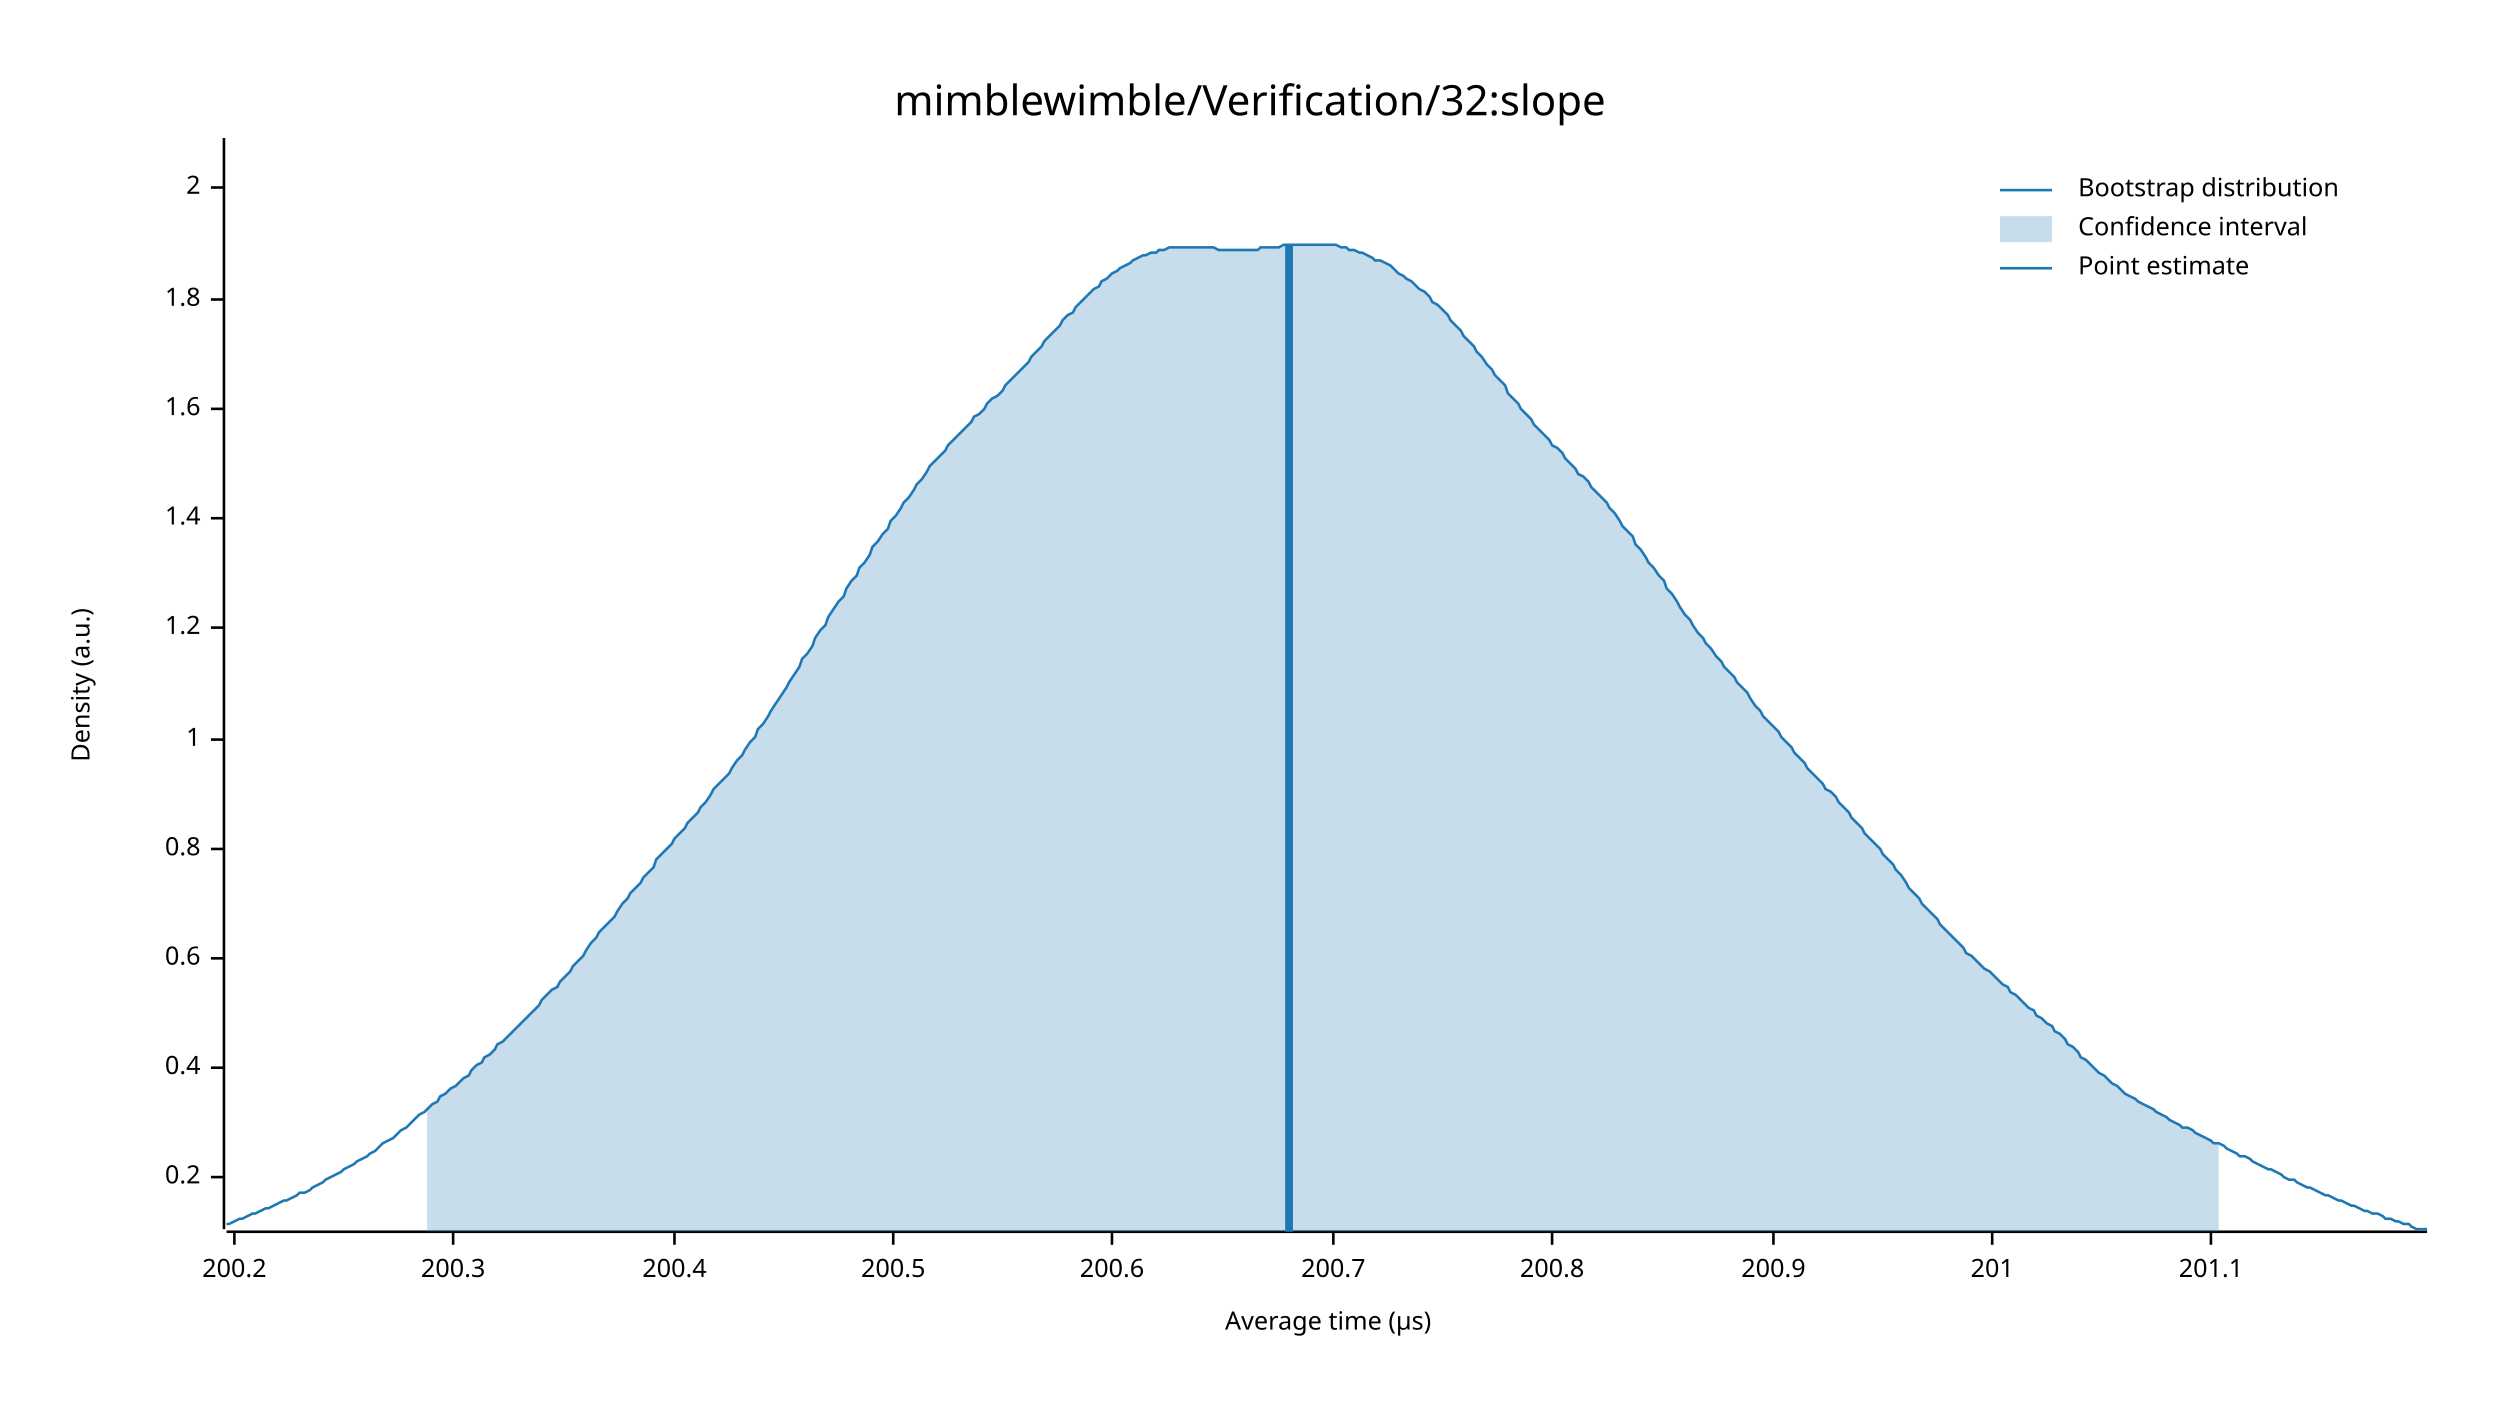
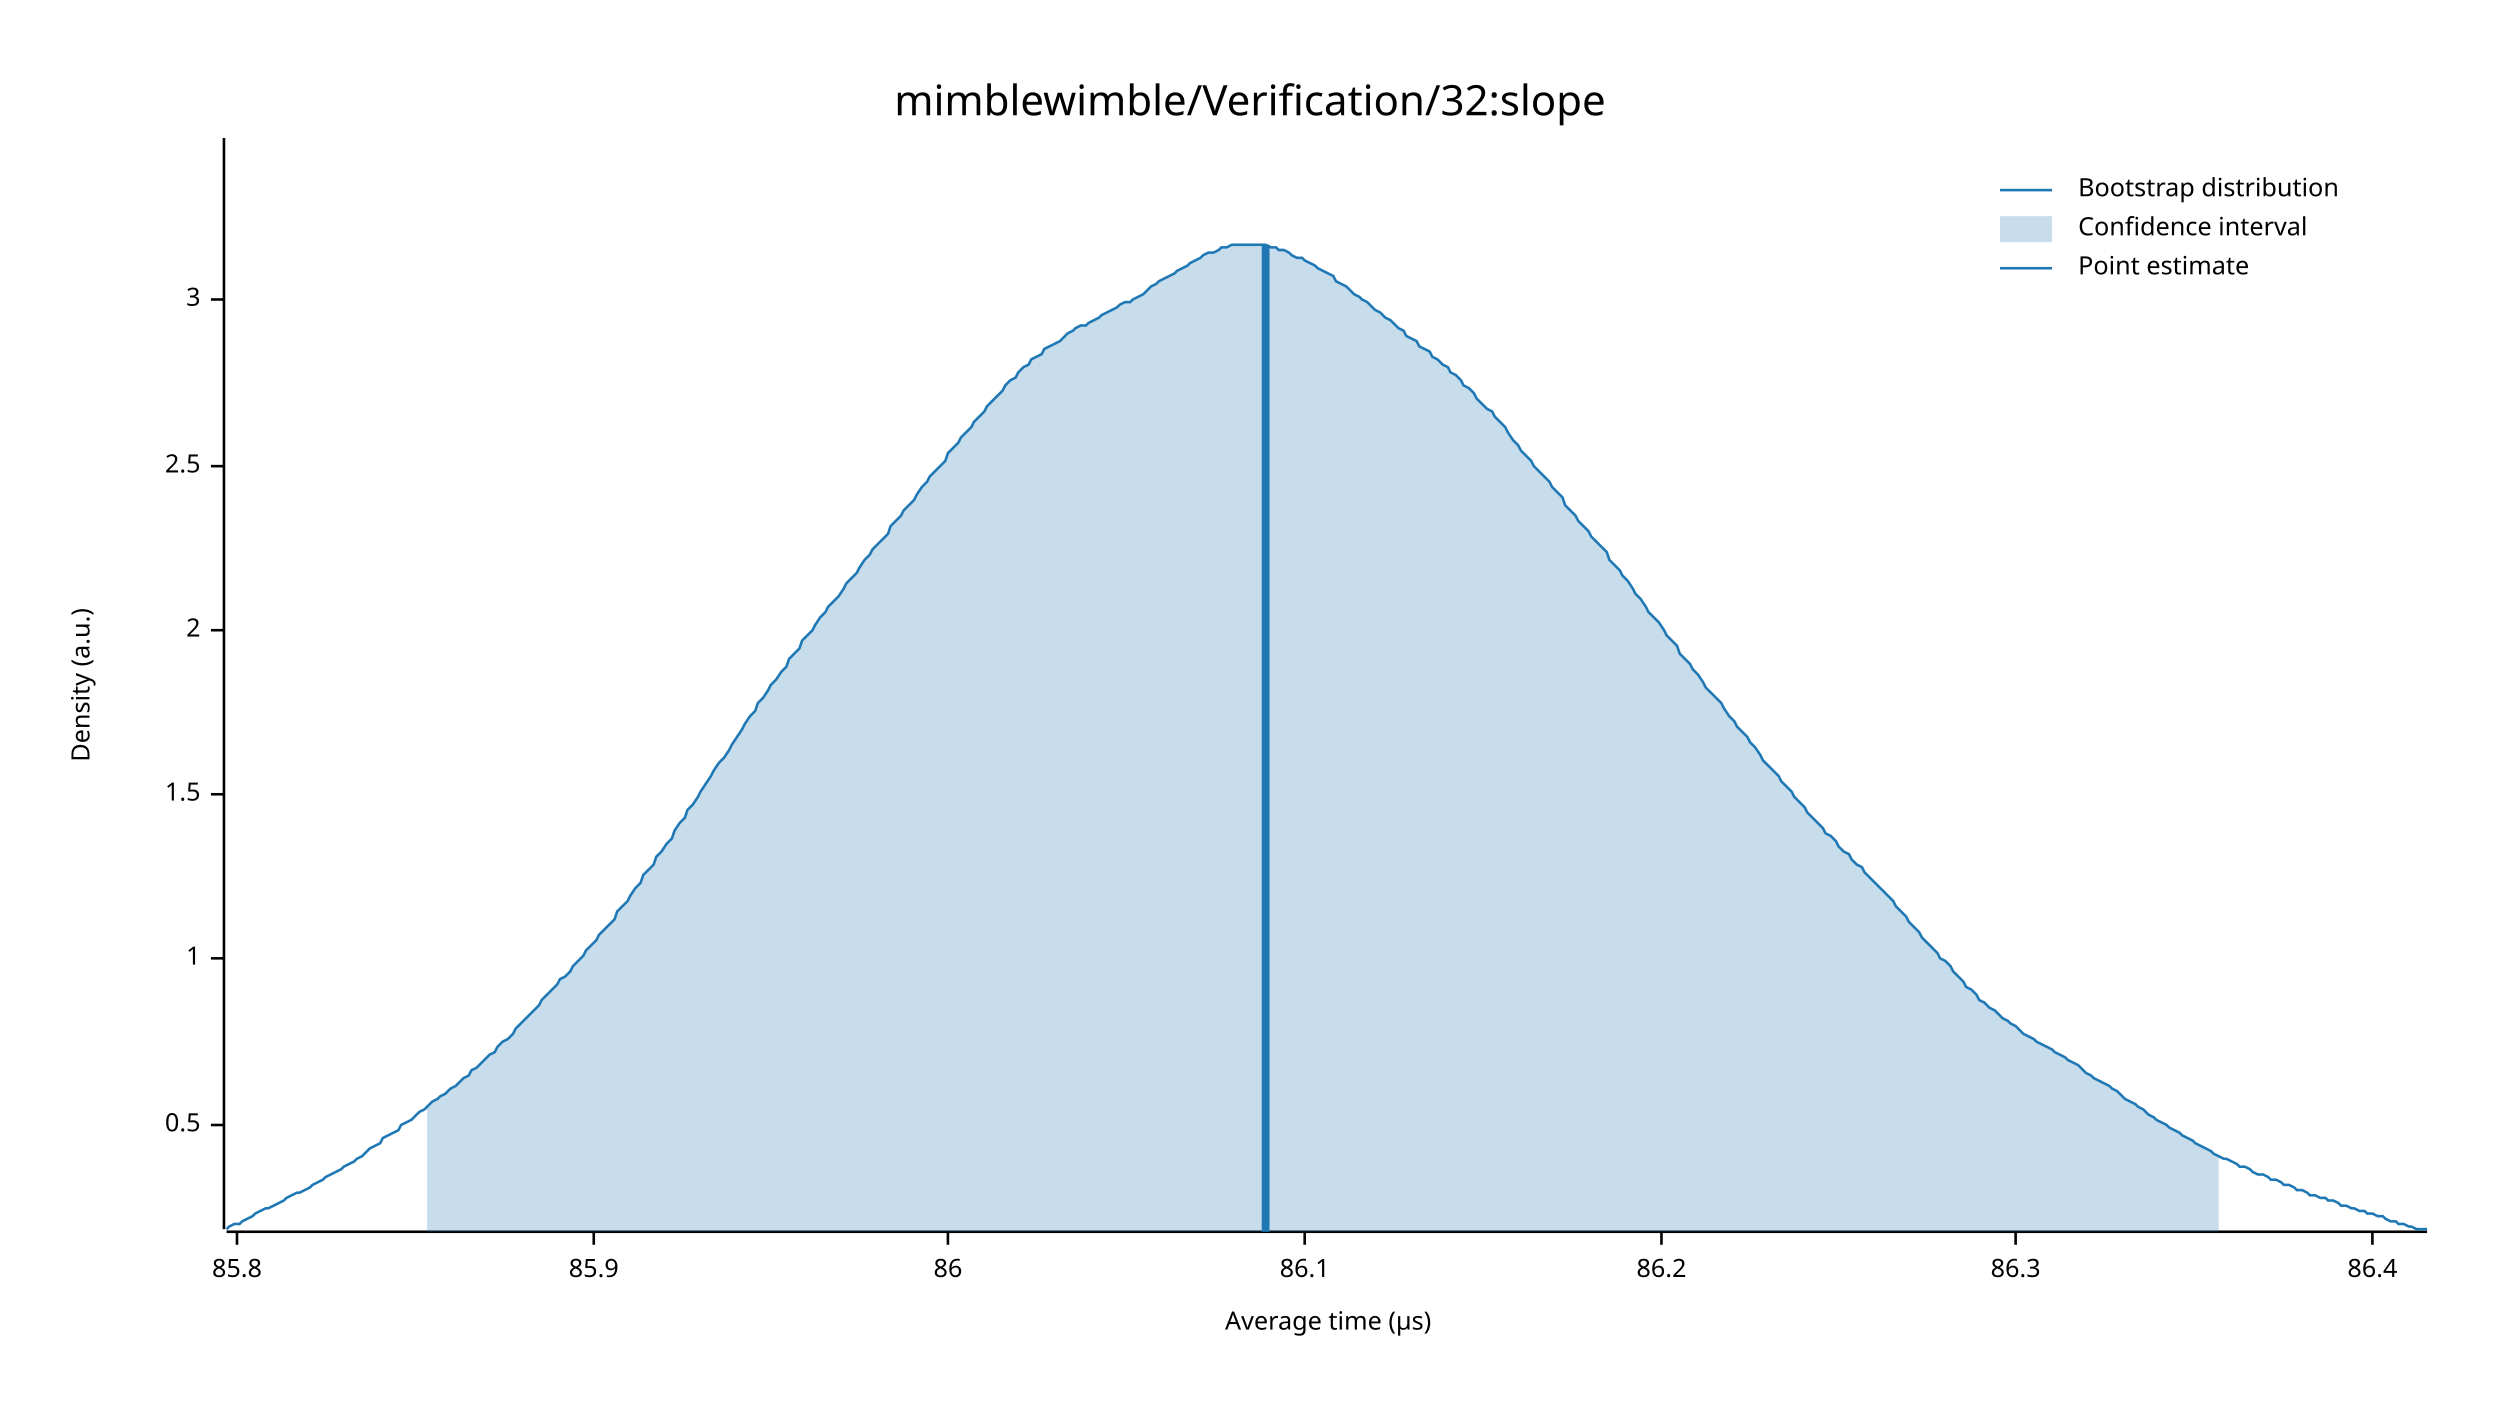
<svg xmlns="http://www.w3.org/2000/svg" width="960" height="540" viewBox="0 0 960 540">
  <text x="480" y="32" dy="0.76em" text-anchor="middle" font-family="sans-serif" font-size="16.129" opacity="1" fill="#000000">
mimblewimble/Verification/32:slope
</text>
  <text x="27" y="263" dy="0.76em" text-anchor="middle" font-family="sans-serif" font-size="9.677" opacity="1" fill="#000000" transform="rotate(270, 27, 263)">
Density (a.u.)
</text>
  <text x="510" y="513" dy="-0.5ex" text-anchor="middle" font-family="sans-serif" font-size="9.677" opacity="1" fill="#000000">
Average time (µs)
</text>
  <polyline fill="none" opacity="1" stroke="#000000" stroke-width="1" points="86,53 86,472 " />
-   <text x="77" y="452" dy="0.5ex" text-anchor="end" font-family="sans-serif" font-size="9.677" opacity="1" fill="#000000">
- 0.2
+   <text x="77" y="432" dy="0.5ex" text-anchor="end" font-family="sans-serif" font-size="9.677" opacity="1" fill="#000000">
+ 0.5
</text>
-   <polyline fill="none" opacity="1" stroke="#000000" stroke-width="1" points="81,452 86,452 " />
-   <text x="77" y="410" dy="0.5ex" text-anchor="end" font-family="sans-serif" font-size="9.677" opacity="1" fill="#000000">
- 0.4
- </text>
-   <polyline fill="none" opacity="1" stroke="#000000" stroke-width="1" points="81,410 86,410 " />
+   <polyline fill="none" opacity="1" stroke="#000000" stroke-width="1" points="81,432 86,432 " />
  <text x="77" y="368" dy="0.5ex" text-anchor="end" font-family="sans-serif" font-size="9.677" opacity="1" fill="#000000">
- 0.6
+ 1
</text>
  <polyline fill="none" opacity="1" stroke="#000000" stroke-width="1" points="81,368 86,368 " />
-   <text x="77" y="326" dy="0.5ex" text-anchor="end" font-family="sans-serif" font-size="9.677" opacity="1" fill="#000000">
- 0.8
+   <text x="77" y="305" dy="0.5ex" text-anchor="end" font-family="sans-serif" font-size="9.677" opacity="1" fill="#000000">
+ 1.5
</text>
-   <polyline fill="none" opacity="1" stroke="#000000" stroke-width="1" points="81,326 86,326 " />
-   <text x="77" y="284" dy="0.5ex" text-anchor="end" font-family="sans-serif" font-size="9.677" opacity="1" fill="#000000">
- 1
+   <polyline fill="none" opacity="1" stroke="#000000" stroke-width="1" points="81,305 86,305 " />
+   <text x="77" y="242" dy="0.5ex" text-anchor="end" font-family="sans-serif" font-size="9.677" opacity="1" fill="#000000">
+ 2
</text>
-   <polyline fill="none" opacity="1" stroke="#000000" stroke-width="1" points="81,284 86,284 " />
-   <text x="77" y="241" dy="0.5ex" text-anchor="end" font-family="sans-serif" font-size="9.677" opacity="1" fill="#000000">
- 1.2
+   <polyline fill="none" opacity="1" stroke="#000000" stroke-width="1" points="81,242 86,242 " />
+   <text x="77" y="179" dy="0.5ex" text-anchor="end" font-family="sans-serif" font-size="9.677" opacity="1" fill="#000000">
+ 2.5
</text>
-   <polyline fill="none" opacity="1" stroke="#000000" stroke-width="1" points="81,241 86,241 " />
-   <text x="77" y="199" dy="0.5ex" text-anchor="end" font-family="sans-serif" font-size="9.677" opacity="1" fill="#000000">
- 1.4
- </text>
-   <polyline fill="none" opacity="1" stroke="#000000" stroke-width="1" points="81,199 86,199 " />
-   <text x="77" y="157" dy="0.5ex" text-anchor="end" font-family="sans-serif" font-size="9.677" opacity="1" fill="#000000">
- 1.6
- </text>
-   <polyline fill="none" opacity="1" stroke="#000000" stroke-width="1" points="81,157 86,157 " />
+   <polyline fill="none" opacity="1" stroke="#000000" stroke-width="1" points="81,179 86,179 " />
  <text x="77" y="115" dy="0.5ex" text-anchor="end" font-family="sans-serif" font-size="9.677" opacity="1" fill="#000000">
- 1.8
+ 3
</text>
  <polyline fill="none" opacity="1" stroke="#000000" stroke-width="1" points="81,115 86,115 " />
-   <text x="77" y="72" dy="0.5ex" text-anchor="end" font-family="sans-serif" font-size="9.677" opacity="1" fill="#000000">
- 2
+   <polyline fill="none" opacity="1" stroke="#000000" stroke-width="1" points="87,473 932,473 " />
+   <text x="91" y="483" dy="0.76em" text-anchor="middle" font-family="sans-serif" font-size="9.677" opacity="1" fill="#000000">
+ 85.8
</text>
-   <polyline fill="none" opacity="1" stroke="#000000" stroke-width="1" points="81,72 86,72 " />
-   <polyline fill="none" opacity="1" stroke="#000000" stroke-width="1" points="87,473 932,473 " />
-   <text x="90" y="483" dy="0.76em" text-anchor="middle" font-family="sans-serif" font-size="9.677" opacity="1" fill="#000000">
- 200.2
+   <polyline fill="none" opacity="1" stroke="#000000" stroke-width="1" points="91,473 91,478 " />
+   <text x="228" y="483" dy="0.76em" text-anchor="middle" font-family="sans-serif" font-size="9.677" opacity="1" fill="#000000">
+ 85.9
</text>
-   <polyline fill="none" opacity="1" stroke="#000000" stroke-width="1" points="90,473 90,478 " />
-   <text x="174" y="483" dy="0.76em" text-anchor="middle" font-family="sans-serif" font-size="9.677" opacity="1" fill="#000000">
- 200.3
+   <polyline fill="none" opacity="1" stroke="#000000" stroke-width="1" points="228,473 228,478 " />
+   <text x="364" y="483" dy="0.76em" text-anchor="middle" font-family="sans-serif" font-size="9.677" opacity="1" fill="#000000">
+ 86
</text>
-   <polyline fill="none" opacity="1" stroke="#000000" stroke-width="1" points="174,473 174,478 " />
-   <text x="259" y="483" dy="0.76em" text-anchor="middle" font-family="sans-serif" font-size="9.677" opacity="1" fill="#000000">
- 200.4
+   <polyline fill="none" opacity="1" stroke="#000000" stroke-width="1" points="364,473 364,478 " />
+   <text x="501" y="483" dy="0.76em" text-anchor="middle" font-family="sans-serif" font-size="9.677" opacity="1" fill="#000000">
+ 86.1
</text>
-   <polyline fill="none" opacity="1" stroke="#000000" stroke-width="1" points="259,473 259,478 " />
-   <text x="343" y="483" dy="0.76em" text-anchor="middle" font-family="sans-serif" font-size="9.677" opacity="1" fill="#000000">
- 200.5
+   <polyline fill="none" opacity="1" stroke="#000000" stroke-width="1" points="501,473 501,478 " />
+   <text x="638" y="483" dy="0.76em" text-anchor="middle" font-family="sans-serif" font-size="9.677" opacity="1" fill="#000000">
+ 86.2
</text>
-   <polyline fill="none" opacity="1" stroke="#000000" stroke-width="1" points="343,473 343,478 " />
-   <text x="427" y="483" dy="0.76em" text-anchor="middle" font-family="sans-serif" font-size="9.677" opacity="1" fill="#000000">
- 200.6
+   <polyline fill="none" opacity="1" stroke="#000000" stroke-width="1" points="638,473 638,478 " />
+   <text x="774" y="483" dy="0.76em" text-anchor="middle" font-family="sans-serif" font-size="9.677" opacity="1" fill="#000000">
+ 86.3
</text>
-   <polyline fill="none" opacity="1" stroke="#000000" stroke-width="1" points="427,473 427,478 " />
-   <text x="512" y="483" dy="0.76em" text-anchor="middle" font-family="sans-serif" font-size="9.677" opacity="1" fill="#000000">
- 200.7
+   <polyline fill="none" opacity="1" stroke="#000000" stroke-width="1" points="774,473 774,478 " />
+   <text x="911" y="483" dy="0.76em" text-anchor="middle" font-family="sans-serif" font-size="9.677" opacity="1" fill="#000000">
+ 86.4
</text>
-   <polyline fill="none" opacity="1" stroke="#000000" stroke-width="1" points="512,473 512,478 " />
-   <text x="596" y="483" dy="0.76em" text-anchor="middle" font-family="sans-serif" font-size="9.677" opacity="1" fill="#000000">
- 200.8
- </text>
-   <polyline fill="none" opacity="1" stroke="#000000" stroke-width="1" points="596,473 596,478 " />
-   <text x="681" y="483" dy="0.76em" text-anchor="middle" font-family="sans-serif" font-size="9.677" opacity="1" fill="#000000">
- 200.9
- </text>
-   <polyline fill="none" opacity="1" stroke="#000000" stroke-width="1" points="681,473 681,478 " />
-   <text x="765" y="483" dy="0.76em" text-anchor="middle" font-family="sans-serif" font-size="9.677" opacity="1" fill="#000000">
- 201
- </text>
-   <polyline fill="none" opacity="1" stroke="#000000" stroke-width="1" points="765,473 765,478 " />
-   <text x="849" y="483" dy="0.76em" text-anchor="middle" font-family="sans-serif" font-size="9.677" opacity="1" fill="#000000">
- 201.1
- </text>
-   <polyline fill="none" opacity="1" stroke="#000000" stroke-width="1" points="849,473 849,478 " />
-   <polyline fill="none" opacity="1" stroke="#1F78B4" stroke-width="1" points="87,470 88,470 90,469 92,468 93,468 95,467 97,466 98,466 100,465 102,464 103,464 105,463 107,462 109,461 110,461 112,460 114,459 115,458 117,458 119,457 120,456 122,455 124,454 125,453 127,452 129,451 131,450 132,449 134,448 136,447 137,446 139,445 141,444 142,443 144,442 146,440 147,439 149,438 151,437 153,435 154,434 156,433 158,431 159,430 161,428 163,427 164,426 166,424 168,423 169,421 171,420 173,418 175,417 176,416 178,414 180,413 181,411 183,409 185,408 186,406 188,405 190,403 191,401 193,400 195,398 197,396 198,395 200,393 202,391 203,390 205,388 207,386 208,384 210,382 212,380 214,379 215,377 217,375 219,373 220,371 222,369 224,367 225,365 227,362 229,360 230,358 232,356 234,354 236,352 237,350 239,347 241,345 242,343 244,341 246,339 247,337 249,335 251,333 252,330 254,328 256,326 258,324 259,322 261,320 263,318 264,316 266,314 268,312 269,310 271,308 273,305 274,303 276,301 278,299 280,297 281,295 283,292 285,290 286,288 288,285 290,283 291,280 293,278 295,275 296,273 298,270 300,267 302,264 303,262 305,259 307,256 308,253 310,251 312,248 313,245 315,242 317,240 318,237 320,234 322,231 324,229 325,226 327,223 329,221 330,218 332,216 334,213 335,210 337,208 339,205 341,203 342,200 344,198 346,195 347,193 349,191 351,188 352,186 354,184 356,181 357,179 359,177 361,175 363,173 364,171 366,169 368,167 369,166 371,164 373,162 374,160 376,159 378,157 379,155 381,153 383,152 385,150 386,148 388,146 390,144 391,143 393,141 395,139 396,137 398,135 400,133 401,131 403,129 405,127 407,125 408,123 410,121 412,120 413,118 415,116 417,114 418,113 420,111 422,110 423,108 425,107 427,105 429,104 430,103 432,102 434,101 435,100 437,99 439,98 440,98 442,97 444,97 445,96 447,96 449,95 451,95 452,95 454,95 456,95 457,95 459,95 461,95 462,95 464,95 466,95 468,96 469,96 471,96 473,96 474,96 476,96 478,96 479,96 481,96 483,96 484,95 486,95 488,95 490,95 491,95 493,94 495,94 496,94 498,94 500,94 501,94 503,94 505,94 506,94 508,94 510,94 512,94 513,94 515,95 517,95 518,96 520,96 522,97 523,97 525,98 527,99 528,100 530,100 532,101 534,102 535,103 537,105 539,106 540,107 542,108 544,110 545,111 547,112 549,114 550,116 552,117 554,119 556,121 557,123 559,125 561,127 562,129 564,131 566,133 567,135 569,137 571,140 573,142 574,144 576,146 578,148 579,151 581,153 583,155 584,157 586,159 588,161 589,163 591,165 593,167 595,169 596,171 598,172 600,174 601,176 603,178 605,180 606,182 608,183 610,185 611,187 613,189 615,191 617,193 618,195 620,197 622,200 623,202 625,204 627,206 628,209 630,211 632,214 633,216 635,218 637,221 639,223 640,226 642,228 644,231 645,233 647,236 649,238 650,240 652,243 654,245 655,247 657,249 659,252 661,254 662,256 664,258 666,260 667,262 669,264 671,266 672,268 674,271 676,273 677,275 679,277 681,279 683,281 684,283 686,285 688,287 689,289 691,291 693,293 694,295 696,297 698,299 700,301 701,303 703,304 705,306 706,308 708,310 710,312 711,314 713,316 715,318 716,320 718,322 720,324 722,326 723,328 725,330 727,332 728,334 730,336 732,339 733,341 735,343 737,345 738,347 740,349 742,351 744,353 745,355 747,357 749,359 750,360 752,362 754,364 755,366 757,367 759,369 760,370 762,372 764,373 766,375 767,376 769,378 771,379 772,381 774,382 776,384 777,385 779,387 781,388 782,390 784,391 786,393 788,394 789,396 791,397 793,399 794,401 796,402 798,404 799,406 801,407 803,409 804,410 806,412 808,413 810,415 811,416 813,417 815,419 816,420 818,421 820,422 821,423 823,424 825,425 827,426 828,427 830,428 832,429 833,430 835,431 837,432 838,433 840,433 842,434 843,435 845,436 847,437 849,438 850,439 852,439 854,440 855,441 857,442 859,443 860,444 862,444 864,445 865,446 867,447 869,448 871,449 872,449 874,450 876,451 877,452 879,453 881,453 882,454 884,455 886,456 887,456 889,457 891,458 893,459 894,459 896,460 898,461 899,461 901,462 903,463 904,463 906,464 908,465 909,465 911,466 913,466 915,467 916,468 918,468 920,469 921,469 923,470 925,470 926,471 928,472 930,472 932,472 " />
-   <polygon opacity="0.25" fill="#1F78B4" points="164,426 166,424 168,423 169,421 171,420 173,418 175,417 176,416 178,414 180,413 181,411 183,409 185,408 186,406 188,405 190,403 191,401 193,400 195,398 197,396 198,395 200,393 202,391 203,390 205,388 207,386 208,384 210,382 212,380 214,379 215,377 217,375 219,373 220,371 222,369 224,367 225,365 227,362 229,360 230,358 232,356 234,354 236,352 237,350 239,347 241,345 242,343 244,341 246,339 247,337 249,335 251,333 252,330 254,328 256,326 258,324 259,322 261,320 263,318 264,316 266,314 268,312 269,310 271,308 273,305 274,303 276,301 278,299 280,297 281,295 283,292 285,290 286,288 288,285 290,283 291,280 293,278 295,275 296,273 298,270 300,267 302,264 303,262 305,259 307,256 308,253 310,251 312,248 313,245 315,242 317,240 318,237 320,234 322,231 324,229 325,226 327,223 329,221 330,218 332,216 334,213 335,210 337,208 339,205 341,203 342,200 344,198 346,195 347,193 349,191 351,188 352,186 354,184 356,181 357,179 359,177 361,175 363,173 364,171 366,169 368,167 369,166 371,164 373,162 374,160 376,159 378,157 379,155 381,153 383,152 385,150 386,148 388,146 390,144 391,143 393,141 395,139 396,137 398,135 400,133 401,131 403,129 405,127 407,125 408,123 410,121 412,120 413,118 415,116 417,114 418,113 420,111 422,110 423,108 425,107 427,105 429,104 430,103 432,102 434,101 435,100 437,99 439,98 440,98 442,97 444,97 445,96 447,96 449,95 451,95 452,95 454,95 456,95 457,95 459,95 461,95 462,95 464,95 466,95 468,96 469,96 471,96 473,96 474,96 476,96 478,96 479,96 481,96 483,96 484,95 486,95 488,95 490,95 491,95 493,94 495,94 496,94 498,94 500,94 501,94 503,94 505,94 506,94 508,94 510,94 512,94 513,94 515,95 517,95 518,96 520,96 522,97 523,97 525,98 527,99 528,100 530,100 532,101 534,102 535,103 537,105 539,106 540,107 542,108 544,110 545,111 547,112 549,114 550,116 552,117 554,119 556,121 557,123 559,125 561,127 562,129 564,131 566,133 567,135 569,137 571,140 573,142 574,144 576,146 578,148 579,151 581,153 583,155 584,157 586,159 588,161 589,163 591,165 593,167 595,169 596,171 598,172 600,174 601,176 603,178 605,180 606,182 608,183 610,185 611,187 613,189 615,191 617,193 618,195 620,197 622,200 623,202 625,204 627,206 628,209 630,211 632,214 633,216 635,218 637,221 639,223 640,226 642,228 644,231 645,233 647,236 649,238 650,240 652,243 654,245 655,247 657,249 659,252 661,254 662,256 664,258 666,260 667,262 669,264 671,266 672,268 674,271 676,273 677,275 679,277 681,279 683,281 684,283 686,285 688,287 689,289 691,291 693,293 694,295 696,297 698,299 700,301 701,303 703,304 705,306 706,308 708,310 710,312 711,314 713,316 715,318 716,320 718,322 720,324 722,326 723,328 725,330 727,332 728,334 730,336 732,339 733,341 735,343 737,345 738,347 740,349 742,351 744,353 745,355 747,357 749,359 750,360 752,362 754,364 755,366 757,367 759,369 760,370 762,372 764,373 766,375 767,376 769,378 771,379 772,381 774,382 776,384 777,385 779,387 781,388 782,390 784,391 786,393 788,394 789,396 791,397 793,399 794,401 796,402 798,404 799,406 801,407 803,409 804,410 806,412 808,413 810,415 811,416 813,417 815,419 816,420 818,421 820,422 821,423 823,424 825,425 827,426 828,427 830,428 832,429 833,430 835,431 837,432 838,433 840,433 842,434 843,435 845,436 847,437 849,438 850,439 852,439 852,473 164,473 " />
-   <polyline fill="none" opacity="1" stroke="#1F78B4" stroke-width="3" points="495,473 495,94 " />
+   <polyline fill="none" opacity="1" stroke="#000000" stroke-width="1" points="911,473 911,478 " />
+   <polyline fill="none" opacity="1" stroke="#1F78B4" stroke-width="1" points="87,472 88,471 90,470 92,470 93,469 95,468 97,467 98,466 100,465 102,464 103,464 105,463 107,462 109,461 110,460 112,459 114,458 115,458 117,457 119,456 120,455 122,454 124,453 125,452 127,451 129,450 131,449 132,448 134,447 136,446 137,445 139,444 141,442 142,441 144,440 146,439 147,437 149,436 151,435 153,434 154,432 156,431 158,430 159,429 161,427 163,426 164,425 166,423 168,422 169,421 171,420 173,418 175,417 176,416 178,414 180,413 181,411 183,410 185,408 186,407 188,405 190,404 191,402 193,400 195,399 197,397 198,395 200,393 202,391 203,390 205,388 207,386 208,384 210,382 212,380 214,378 215,376 217,375 219,373 220,371 222,369 224,367 225,365 227,363 229,361 230,359 232,357 234,355 236,353 237,350 239,348 241,346 242,344 244,341 246,339 247,336 249,334 251,332 252,329 254,327 256,324 258,322 259,319 261,316 263,314 264,311 266,309 268,306 269,304 271,301 273,298 274,296 276,293 278,291 280,288 281,286 283,283 285,280 286,278 288,275 290,273 291,270 293,268 295,265 296,263 298,261 300,258 302,256 303,253 305,251 307,249 308,246 310,244 312,242 313,240 315,237 317,235 318,233 320,231 322,229 324,226 325,224 327,222 329,220 330,218 332,215 334,213 335,211 337,209 339,207 341,205 342,202 344,200 346,198 347,196 349,194 351,192 352,190 354,187 356,185 357,183 359,181 361,179 363,177 364,174 366,172 368,170 369,168 371,166 373,164 374,162 376,160 378,158 379,156 381,154 383,152 385,150 386,148 388,146 390,145 391,143 393,141 395,140 396,138 398,137 400,136 401,134 403,133 405,132 407,131 408,130 410,128 412,127 413,126 415,125 417,125 418,124 420,123 422,122 423,121 425,120 427,119 429,118 430,117 432,116 434,116 435,115 437,114 439,113 440,112 442,110 444,109 445,108 447,107 449,106 451,105 452,104 454,103 456,102 457,101 459,100 461,99 462,98 464,97 466,97 468,96 469,95 471,95 473,94 474,94 476,94 478,94 479,94 481,94 483,94 484,94 486,94 488,95 490,95 491,96 493,96 495,97 496,98 498,99 500,99 501,100 503,101 505,102 506,103 508,104 510,105 512,106 513,108 515,109 517,110 518,111 520,113 522,114 523,115 525,116 527,118 528,119 530,120 532,122 534,123 535,124 537,126 539,127 540,129 542,130 544,131 545,133 547,134 549,135 550,137 552,138 554,140 556,141 557,143 559,144 561,146 562,148 564,149 566,151 567,153 569,155 571,157 573,158 574,160 576,162 578,164 579,166 581,169 583,171 584,173 586,175 588,177 589,179 591,181 593,183 595,185 596,187 598,189 600,191 601,194 603,196 605,198 606,200 608,202 610,204 611,206 613,208 615,210 617,212 618,215 620,217 622,219 623,221 625,223 627,226 628,228 630,230 632,233 633,235 635,237 637,239 639,242 640,244 642,246 644,248 645,251 647,253 649,255 650,257 652,259 654,262 655,264 657,266 659,268 661,270 662,272 664,275 666,277 667,279 669,281 671,283 672,285 674,287 676,290 677,292 679,294 681,296 683,298 684,300 686,302 688,304 689,306 691,308 693,310 694,312 696,314 698,316 700,318 701,320 703,321 705,323 706,325 708,327 710,328 711,330 713,332 715,333 716,335 718,337 720,339 722,341 723,342 725,344 727,346 728,348 730,350 732,352 733,354 735,356 737,358 738,360 740,362 742,364 744,366 745,368 747,369 749,371 750,373 752,375 754,377 755,379 757,380 759,382 760,384 762,385 764,387 766,388 767,389 769,391 771,392 772,393 774,394 776,396 777,397 779,398 781,399 782,400 784,401 786,402 788,403 789,404 791,405 793,406 794,407 796,408 798,409 799,410 801,412 803,413 804,414 806,415 808,416 810,417 811,418 813,419 815,421 816,422 818,423 820,424 821,425 823,426 825,428 827,429 828,430 830,431 832,432 833,433 835,434 837,435 838,436 840,437 842,438 843,439 845,440 847,441 849,442 850,443 852,444 854,445 855,445 857,446 859,447 860,448 862,448 864,449 865,450 867,451 869,451 871,452 872,453 874,453 876,454 877,455 879,455 881,456 882,457 884,457 886,458 887,459 889,459 891,460 893,460 894,461 896,461 898,462 899,463 901,463 903,464 904,464 906,465 908,465 909,466 911,466 913,467 915,467 916,468 918,469 920,469 921,470 923,470 925,471 926,471 928,472 930,472 932,472 " />
+   <polygon opacity="0.25" fill="#1F78B4" points="164,425 166,423 168,422 169,421 171,420 173,418 175,417 176,416 178,414 180,413 181,411 183,410 185,408 186,407 188,405 190,404 191,402 193,400 195,399 197,397 198,395 200,393 202,391 203,390 205,388 207,386 208,384 210,382 212,380 214,378 215,376 217,375 219,373 220,371 222,369 224,367 225,365 227,363 229,361 230,359 232,357 234,355 236,353 237,350 239,348 241,346 242,344 244,341 246,339 247,336 249,334 251,332 252,329 254,327 256,324 258,322 259,319 261,316 263,314 264,311 266,309 268,306 269,304 271,301 273,298 274,296 276,293 278,291 280,288 281,286 283,283 285,280 286,278 288,275 290,273 291,270 293,268 295,265 296,263 298,261 300,258 302,256 303,253 305,251 307,249 308,246 310,244 312,242 313,240 315,237 317,235 318,233 320,231 322,229 324,226 325,224 327,222 329,220 330,218 332,215 334,213 335,211 337,209 339,207 341,205 342,202 344,200 346,198 347,196 349,194 351,192 352,190 354,187 356,185 357,183 359,181 361,179 363,177 364,174 366,172 368,170 369,168 371,166 373,164 374,162 376,160 378,158 379,156 381,154 383,152 385,150 386,148 388,146 390,145 391,143 393,141 395,140 396,138 398,137 400,136 401,134 403,133 405,132 407,131 408,130 410,128 412,127 413,126 415,125 417,125 418,124 420,123 422,122 423,121 425,120 427,119 429,118 430,117 432,116 434,116 435,115 437,114 439,113 440,112 442,110 444,109 445,108 447,107 449,106 451,105 452,104 454,103 456,102 457,101 459,100 461,99 462,98 464,97 466,97 468,96 469,95 471,95 473,94 474,94 476,94 478,94 479,94 481,94 483,94 484,94 486,94 488,95 490,95 491,96 493,96 495,97 496,98 498,99 500,99 501,100 503,101 505,102 506,103 508,104 510,105 512,106 513,108 515,109 517,110 518,111 520,113 522,114 523,115 525,116 527,118 528,119 530,120 532,122 534,123 535,124 537,126 539,127 540,129 542,130 544,131 545,133 547,134 549,135 550,137 552,138 554,140 556,141 557,143 559,144 561,146 562,148 564,149 566,151 567,153 569,155 571,157 573,158 574,160 576,162 578,164 579,166 581,169 583,171 584,173 586,175 588,177 589,179 591,181 593,183 595,185 596,187 598,189 600,191 601,194 603,196 605,198 606,200 608,202 610,204 611,206 613,208 615,210 617,212 618,215 620,217 622,219 623,221 625,223 627,226 628,228 630,230 632,233 633,235 635,237 637,239 639,242 640,244 642,246 644,248 645,251 647,253 649,255 650,257 652,259 654,262 655,264 657,266 659,268 661,270 662,272 664,275 666,277 667,279 669,281 671,283 672,285 674,287 676,290 677,292 679,294 681,296 683,298 684,300 686,302 688,304 689,306 691,308 693,310 694,312 696,314 698,316 700,318 701,320 703,321 705,323 706,325 708,327 710,328 711,330 713,332 715,333 716,335 718,337 720,339 722,341 723,342 725,344 727,346 728,348 730,350 732,352 733,354 735,356 737,358 738,360 740,362 742,364 744,366 745,368 747,369 749,371 750,373 752,375 754,377 755,379 757,380 759,382 760,384 762,385 764,387 766,388 767,389 769,391 771,392 772,393 774,394 776,396 777,397 779,398 781,399 782,400 784,401 786,402 788,403 789,404 791,405 793,406 794,407 796,408 798,409 799,410 801,412 803,413 804,414 806,415 808,416 810,417 811,418 813,419 815,421 816,422 818,423 820,424 821,425 823,426 825,428 827,429 828,430 830,431 832,432 833,433 835,434 837,435 838,436 840,437 842,438 843,439 845,440 847,441 849,442 850,443 852,444 852,473 164,473 " />
+   <polyline fill="none" opacity="1" stroke="#1F78B4" stroke-width="3" points="486,473 486,94 " />
  <text x="798" y="68" dy="0.76em" text-anchor="start" font-family="sans-serif" font-size="9.677" opacity="1" fill="#000000">
Bootstrap distribution
</text>
  <text x="798" y="83" dy="0.76em" text-anchor="start" font-family="sans-serif" font-size="9.677" opacity="1" fill="#000000">
Confidence interval
</text>
  <text x="798" y="98" dy="0.76em" text-anchor="start" font-family="sans-serif" font-size="9.677" opacity="1" fill="#000000">
Point estimate
</text>
  <polyline fill="none" opacity="1" stroke="#1F78B4" stroke-width="1" points="768,73 788,73 " />
  <rect x="768" y="83" width="20" height="10" opacity="0.25" fill="#1F78B4" stroke="none" />
  <polyline fill="none" opacity="1" stroke="#1F78B4" stroke-width="1" points="768,103 788,103 " />
</svg>
